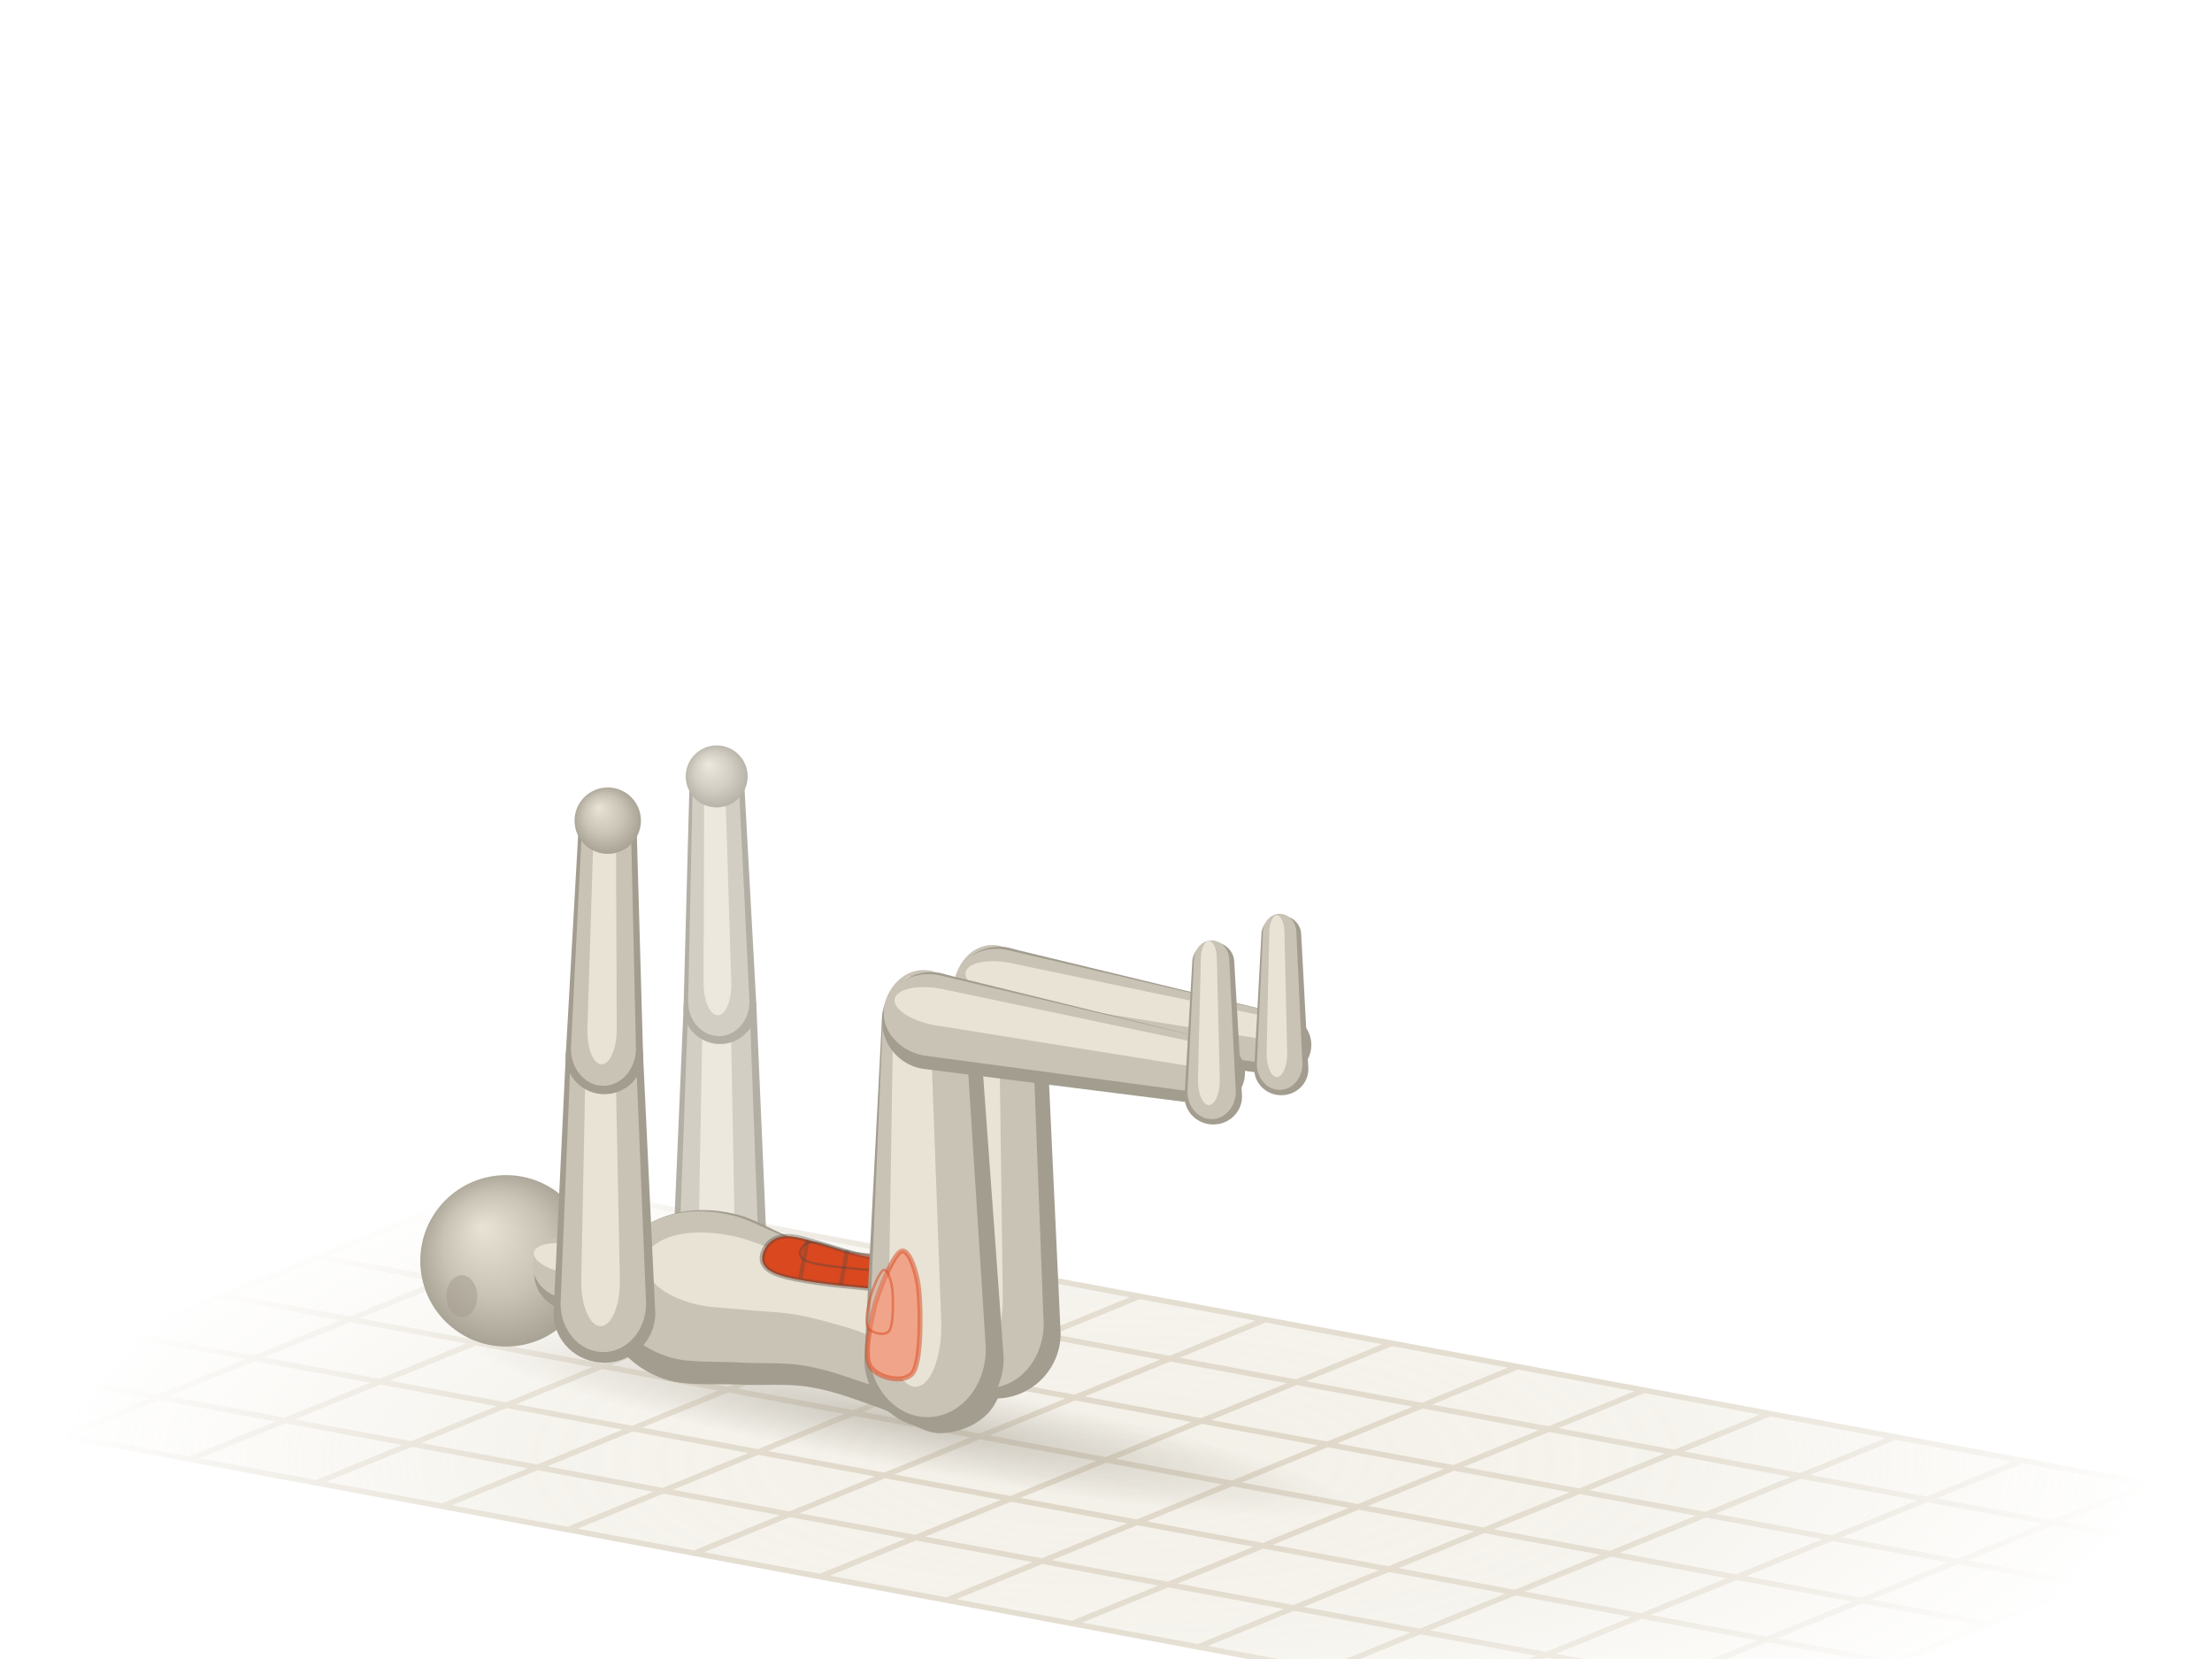
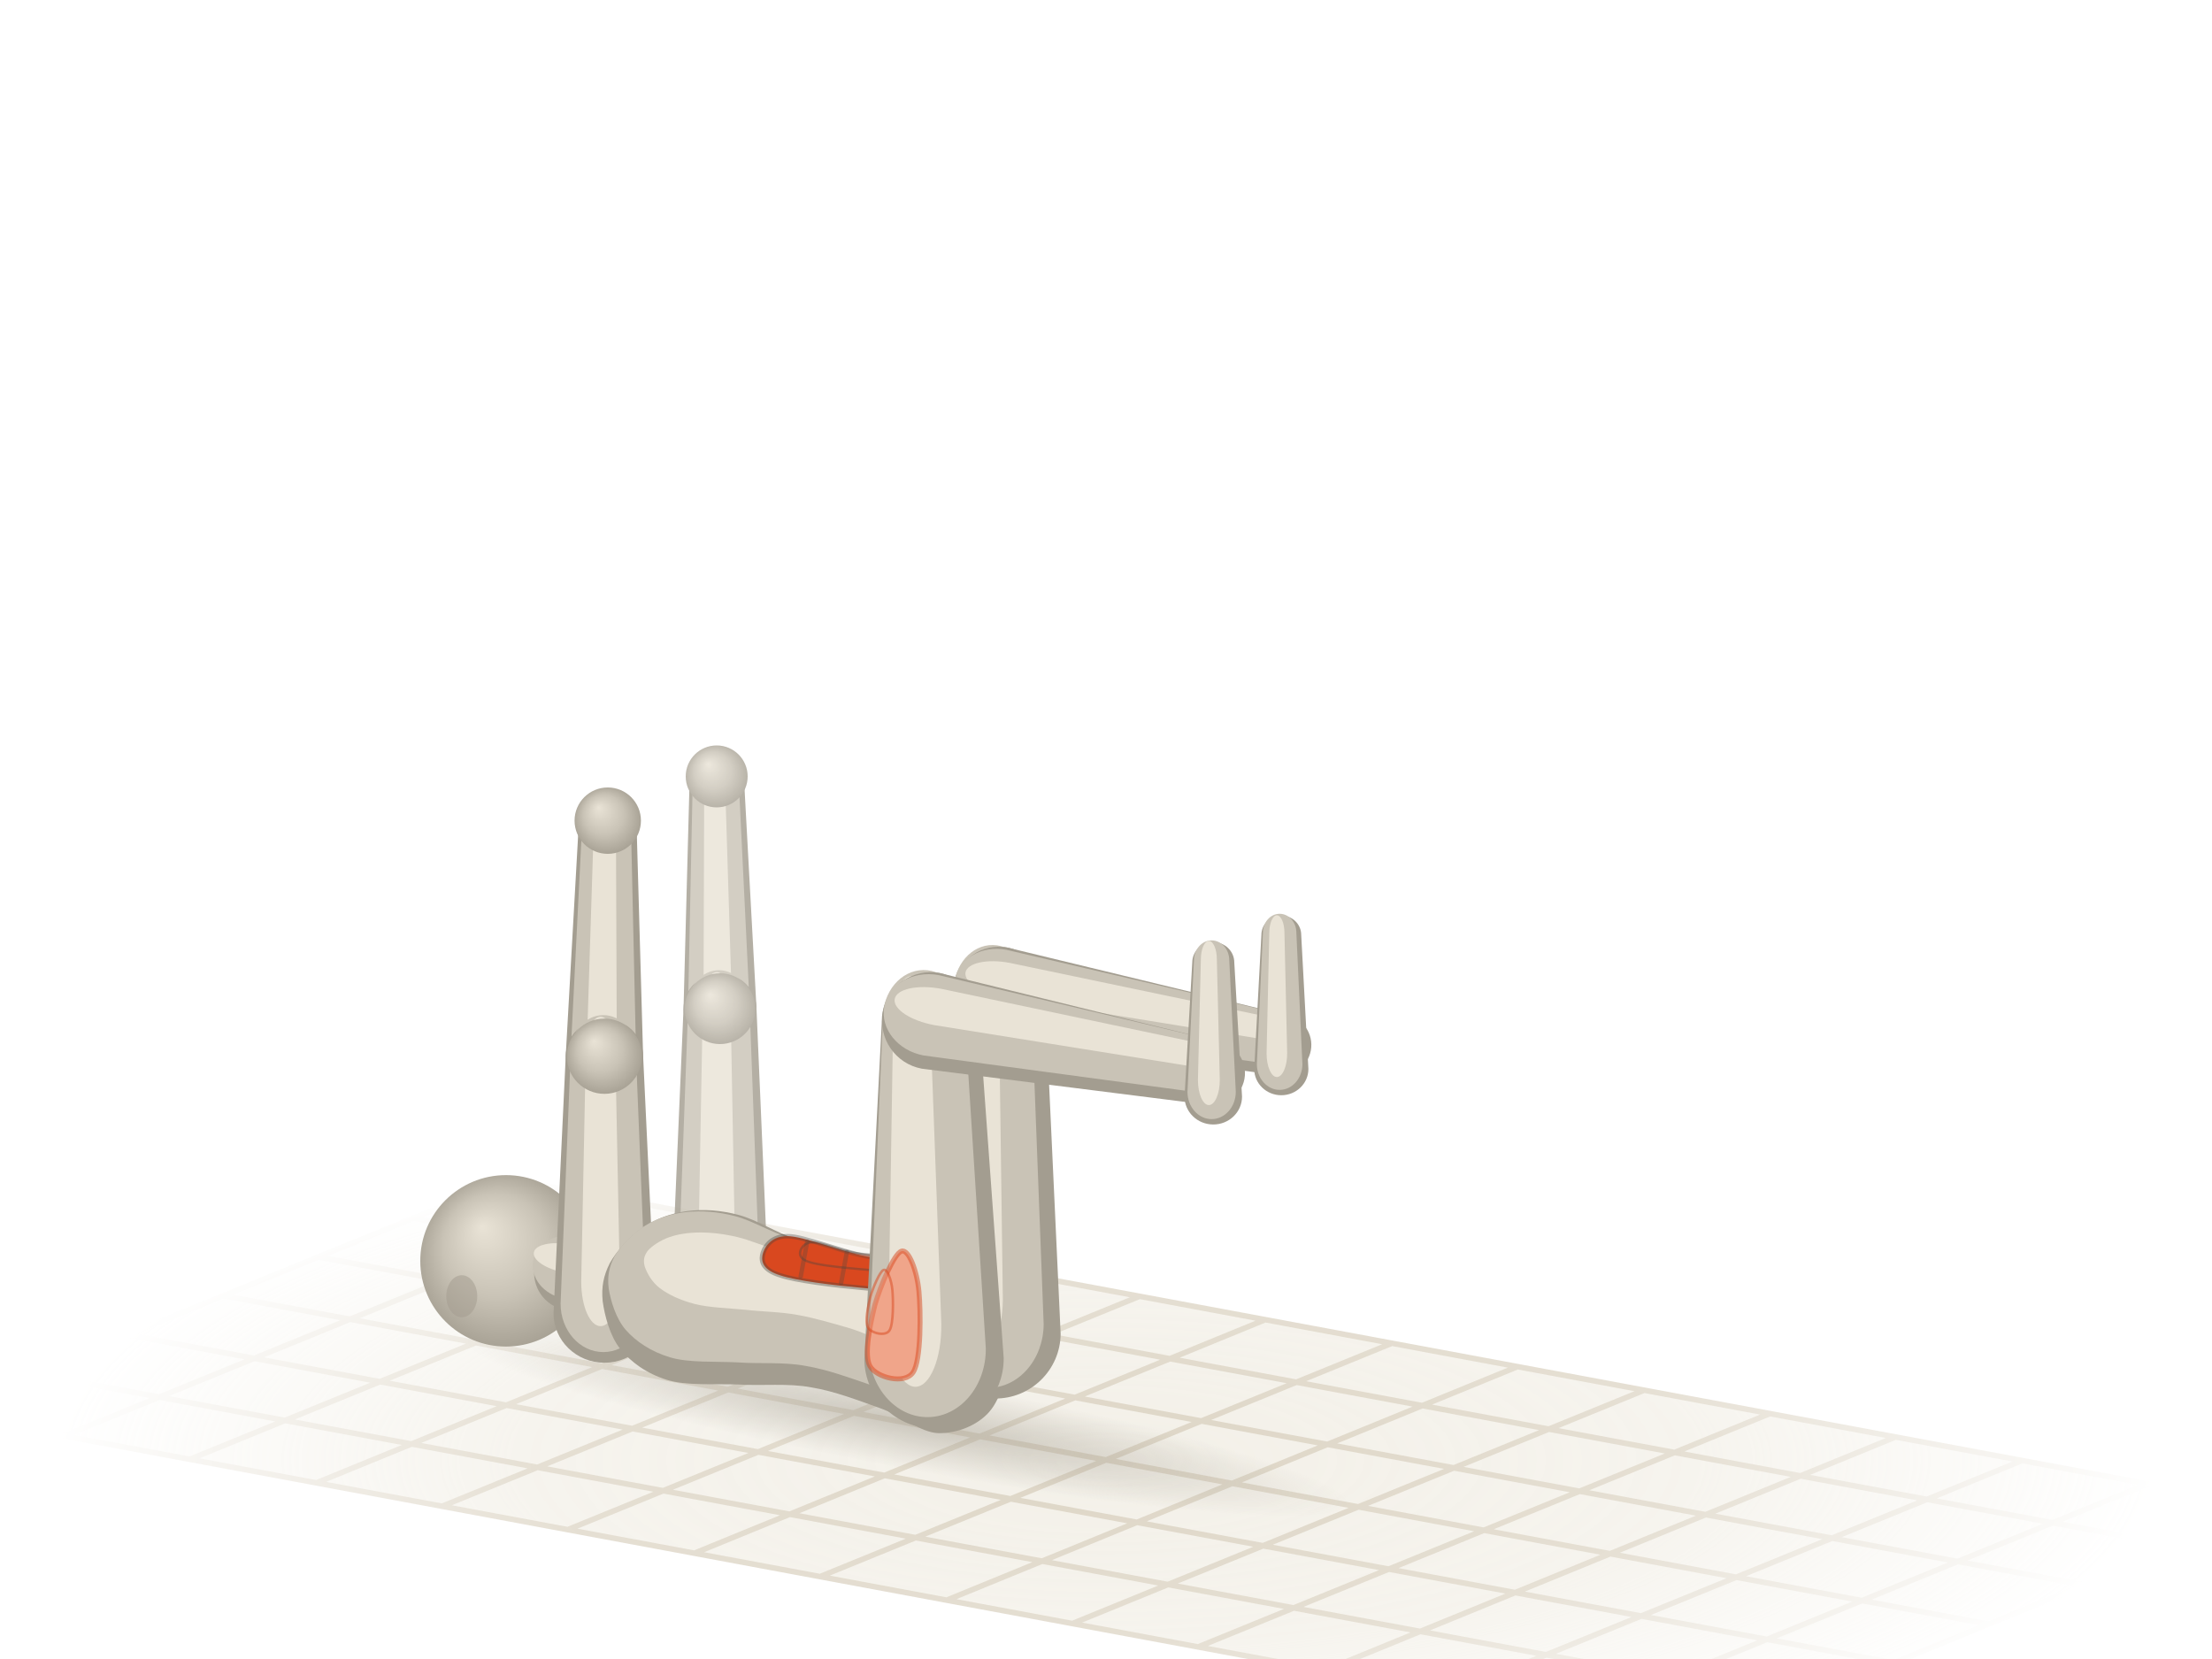
<svg xmlns="http://www.w3.org/2000/svg" viewBox="0 0 400 300">
  <defs>
    <radialGradient id="ad-sph" cx=".5" cy=".5" r=".55" fx=".36" fy=".3">
      <stop offset="0" stop-color="#e9e3d6" />
      <stop offset=".55" stop-color="#c9c3b6" />
      <stop offset="1" stop-color="#a39d90" />
    </radialGradient>
    <path id="ads0" d="M-8.3 1.1C-8.2 5.5 -7.9 11.9 -5.6 14.3C-3.2 16.7 1.2 15.5 5.6 15.4C9.9 15.3 15.8 13.8 20.4 13.8C25 13.7 29.4 14.2 33.4 14.9C37.4 15.5 41.1 17.3 44.5 17.6C47.9 17.9 51 17.5 53.8 16.5C56.6 15.5 59.2 13.8 61.2 11.6C63.2 9.4 65.1 6 65.9 3.3C66.6 0.6 66.6 -1.7 65.9 -4.4C65.1 -7.1 63.5 -11 61.2 -13.2C58.9 -15.4 55.7 -17.1 51.9 -17.6C48.2 -18.1 43.3 -16.6 39 -15.9C34.6 -15.3 30.3 -13.8 26 -13.8C21.6 -13.7 17 -14.7 13 -15.4C9 -16.1 5.1 -18.7 1.9 -18.2C-1.4 -17.6 -4.8 -15.3 -6.5 -12.1C-8.2 -8.9 -8.5 -3.3 -8.3 1.1Z" />
    <path id="ads3" d="M0 9.2L47.9 7A7 7 0 0 0 47.9 -7L0 -9.2A9.2 9.2 0 0 0 0 9.2Z" />
    <path id="ads4" d="M0 7L43.4 5.2A5.2 5.2 0 0 0 43.4 -5.2L0 -7A7 7 0 0 0 0 7Z" />
    <path id="ads5" d="M0 12.6L61.1 8.8A8.8 8.8 0 0 0 61.1 -8.8L0 -12.6A12.6 12.6 0 0 0 0 12.6Z" />
    <path id="ads7" d="M0 8.8L51.9 5.8A5.8 5.8 0 0 0 51.9 -5.8L0 -8.8A8.8 8.8 0 0 0 0 8.8Z" />
    <path id="ads8" d="M0 5.2L25 3.8A3.8 3.8 0 0 0 25 -3.8L0 -5.2A5.2 5.2 0 0 0 0 5.2Z" />
    <path id="ads9" d="M0 8.6L47.9 6.6A6.6 6.6 0 0 0 47.9 -6.6L0 -8.6A8.6 8.6 0 0 0 0 8.6Z" />
    <path id="ads10" d="M0 6.6L43.7 4.9A4.9 4.9 0 0 0 43.7 -4.9L0 -6.6A6.6 6.6 0 0 0 0 6.6Z" />
    <path id="ads11" d="M0 11.8L61.6 8.3A8.3 8.3 0 0 0 61.6 -8.3L0 -11.8A11.8 11.8 0 0 0 0 11.8Z" />
    <path id="ads13" d="M0 8.3L51.9 5.5A5.5 5.5 0 0 0 51.9 -5.5L0 -8.3A8.3 8.3 0 0 0 0 8.3Z" />
    <path id="ads14" d="M0 4.9L25 3.6A3.6 3.6 0 0 0 25 -3.6L0 -4.9A4.9 4.9 0 0 0 0 4.9Z" />
    <path id="ads15" d="M0 6.8L11.1 6.8A6.8 6.8 0 0 0 11.1 -6.8L0 -6.8A6.8 6.8 0 0 0 0 6.8Z" />
    <radialGradient id="ad-fade" gradientUnits="userSpaceOnUse" cx="200" cy="264" r="190" gradientTransform="translate(200 264) scale(1 .32) translate(-200 -264)">
      <stop offset="0" stop-color="#fff" />
      <stop offset=".55" stop-color="#fff" stop-opacity=".75" />
      <stop offset="1" stop-color="#fff" stop-opacity="0" />
    </radialGradient>
    <mask id="ad-gm" maskUnits="userSpaceOnUse" x="0" y="0" width="400" height="300">
      <rect width="400" height="300" fill="url(#ad-fade)" />
    </mask>
    <radialGradient id="ad-shd">
      <stop offset="0" stop-color="#a39d90" stop-opacity=".5" />
      <stop offset=".55" stop-color="#a39d90" stop-opacity=".22" />
      <stop offset="1" stop-color="#a39d90" stop-opacity="0" />
    </radialGradient>
  </defs>
  <g mask="url(#ad-gm)">
    <path d="M92.1 213.2L411.3 272.6L307.9 314.8L-11.3 255.4Z" fill="#efeadf" fill-opacity=".7" />
    <path d="M92.1 213.2L-11.3 255.4M114.9 217.5L11.5 259.7M137.7 221.7L34.3 263.9M160.5 225.9L57.1 268.2M183.3 230.2L79.9 272.4M206.1 234.4L102.7 276.6M228.9 238.6L125.5 280.9M251.7 242.9L148.3 285.1M274.5 247.1L171.1 289.4M297.3 251.4L193.9 293.6M320.1 255.6L216.7 297.8M342.9 259.8L239.5 302.1M365.7 264.1L262.3 306.3M388.5 268.3L285.1 310.5M411.3 272.6L307.9 314.8M92.1 213.2L411.3 272.6M74.9 220.3L394 279.6M57.6 227.3L376.8 286.6M40.4 234.3L359.6 293.7M23.2 241.4L342.4 300.7M6 248.4L325.1 307.7M-11.3 255.4L307.9 314.8" fill="none" stroke="#ddd5c5" stroke-width="1" />
  </g>
  <g transform="rotate(10.5)">
    <ellipse fill="url(#ad-shd)" cx="208.2" cy="223" rx="81.2" ry="8.4">
      <animate attributeName="cx" values="208.2;212.7;214;210.5;210.2;210.5;214;212.7;208.2;212.7;214;210.5;210.2;210.5;214;212.7;208.2" dur="3s" repeatCount="indefinite" />
      <animate attributeName="rx" values="81.2;85.6;109.3;128.8;131.5;128.8;109.3;85.6;81.2;85.6;109.3;128.8;131.5;128.8;109.3;85.6;81.2" dur="3s" repeatCount="indefinite" />
    </ellipse>
  </g>
  <g opacity=".82">
+     <g transform="translate(130.2 182.4) rotate(-90.8) scale(0.96 1)">
+       <animateTransform attributeName="transform" type="translate" values="130.2 182.4;130.2 182.4;130.2 182.4;130.2 182.4;130.2 182.4;130.2 182.4;130.2 182.4;130.2 182.4;130.2 182.4;123.3 181.8;103.9 188.9;92 207.6;90.5 215.1;92 207.6;103.9 188.9;123.3 181.8;130.2 182.4" dur="3s" repeatCount="indefinite" />
+       <animateTransform attributeName="transform" type="rotate" values="-90.8;-90.8;-90.8;-90.8;-90.8;-90.8;-90.8;-90.8;-90.8;-99.1;-124.2;-151.5;-161.4;-151.5;-124.2;-99.1;-90.8" additive="sum" dur="3s" repeatCount="indefinite" />
+       <animateTransform attributeName="transform" type="scale" values="0.96 1;0.96 1;0.96 1;0.96 1;0.96 1;0.96 1;0.96 1;0.96 1;0.96 1;0.99 1;1 1;0.92 1;0.89 1;0.92 1;1 1;0.99 1;0.96 1" additive="sum" dur="3s" repeatCount="indefinite" />
+       <use href="#ads10" fill="#a39d90" />
+       <use href="#ads10" fill="#c9c3b6" transform="matrix(0.98 0 0 0.84 1.3 -0.2)" />
+       <use href="#ads10" fill="#e9e3d6" transform="matrix(0.9 0 0 0.38 4.7 -0.4)" />
+     </g>
+     <g transform="translate(129.6 140.4)">
+       <animateTransform attributeName="transform" type="translate" values="129.6 140.4;129.6 140.4;129.6 140.4;129.6 140.4;129.6 140.4;129.6 140.4;129.6 140.4;129.6 140.4;129.6 140.4;116.5 139.2;79.3 152.8;56.7 188.4;53.7 202.7;56.7 188.4;79.3 152.8;116.5 139.2;129.6 140.4" dur="3s" repeatCount="indefinite" />
+       <circle r="5.6" fill="url(#ad-sph)" />
+     </g>
    <g transform="translate(130.2 228.9) rotate(-90) scale(0.97 1)">
      <animateTransform attributeName="transform" type="translate" values="130.2 228.9;130.2 228.9;130.2 228.9;130.2 228.9;130.2 228.9;130.2 228.9;130.2 228.9;130.2 228.9;130.2 228.9;130.2 228.9;130.2 228.9;130.2 228.9;130.2 228.9;130.2 228.9;130.2 228.9;130.2 228.9;130.2 228.9" dur="3s" repeatCount="indefinite" />
      <animateTransform attributeName="transform" type="rotate" values="-90;-90;-90;-90;-90;-90;-90;-90;-90;-98.3;-123.3;-150.8;-160.8;-150.8;-123.3;-98.3;-90" additive="sum" dur="3s" repeatCount="indefinite" />
      <animateTransform attributeName="transform" type="scale" values="0.97 1;0.97 1;0.97 1;0.97 1;0.97 1;0.97 1;0.97 1;0.97 1;0.97 1;0.99 1;1 1;0.91 1;0.88 1;0.91 1;1 1;0.99 1;0.97 1" additive="sum" dur="3s" repeatCount="indefinite" />
      <use href="#ads9" fill="#a39d90" />
      <use href="#ads9" fill="#c9c3b6" transform="matrix(0.98 0 0 0.84 1.7 -0.2)" />
      <use href="#ads9" fill="#e9e3d6" transform="matrix(0.9 0 0 0.38 5.7 -0.6)" />
    </g>
    <g transform="translate(130.2 182.4)">
      <animateTransform attributeName="transform" type="translate" values="130.2 182.4;130.2 182.4;130.2 182.4;130.2 182.4;130.2 182.4;130.2 182.4;130.2 182.4;130.2 182.4;130.2 182.4;123.3 181.8;103.9 188.9;92 207.6;90.5 215.1;92 207.6;103.9 188.9;123.3 181.8;130.2 182.4" dur="3s" repeatCount="indefinite" />
      <circle r="6.4" fill="url(#ad-sph)" />
    </g>
-     <g transform="translate(130.2 182.4) rotate(-90.8) scale(0.96 1)">
-       <animateTransform attributeName="transform" type="translate" values="130.2 182.4;130.2 182.4;130.2 182.4;130.2 182.4;130.2 182.4;130.2 182.4;130.2 182.4;130.2 182.4;130.2 182.4;123.3 181.8;103.9 188.9;92 207.6;90.5 215.1;92 207.6;103.9 188.9;123.3 181.8;130.2 182.4" dur="3s" repeatCount="indefinite" />
-       <animateTransform attributeName="transform" type="rotate" values="-90.8;-90.8;-90.8;-90.8;-90.8;-90.8;-90.8;-90.8;-90.8;-99.1;-124.2;-151.5;-161.4;-151.5;-124.2;-99.1;-90.8" additive="sum" dur="3s" repeatCount="indefinite" />
-       <animateTransform attributeName="transform" type="scale" values="0.96 1;0.96 1;0.96 1;0.96 1;0.96 1;0.96 1;0.96 1;0.96 1;0.96 1;0.99 1;1 1;0.92 1;0.89 1;0.92 1;1 1;0.99 1;0.96 1" additive="sum" dur="3s" repeatCount="indefinite" />
-       <use href="#ads10" fill="#a39d90" />
-       <use href="#ads10" fill="#c9c3b6" transform="matrix(0.98 0 0 0.84 1.3 -0.2)" />
-       <use href="#ads10" fill="#e9e3d6" transform="matrix(0.9 0 0 0.38 4.7 -0.4)" />
-     </g>
-     <g transform="translate(129.6 140.4)">
-       <animateTransform attributeName="transform" type="translate" values="129.6 140.4;129.6 140.4;129.6 140.4;129.6 140.4;129.6 140.4;129.6 140.4;129.6 140.4;129.6 140.4;129.6 140.4;116.5 139.2;79.3 152.8;56.7 188.4;53.7 202.7;56.7 188.4;79.3 152.8;116.5 139.2;129.6 140.4" dur="3s" repeatCount="indefinite" />
-       <circle r="5.6" fill="url(#ad-sph)" />
-     </g>
  </g>
  <g transform="translate(91.5 228)">
    <circle r="15.5" fill="url(#ad-sph)" />
    <ellipse cx="-8" cy="6.4" rx="2.8" ry="3.8" fill="#a39d90" fill-opacity=".55" />
  </g>
  <g transform="translate(114.3 232.2) rotate(-169.5)">
    <use href="#ads15" fill="#a39d90" />
    <use href="#ads15" fill="#c9c3b6" transform="matrix(0.98 0 0 0.84 0.8 0.9)" />
    <use href="#ads15" fill="#e9e3d6" transform="matrix(0.9 0 0 0.38 2.4 2.4)" />
  </g>
-   <g transform="translate(174.5 243.4) rotate(-169.5) scale(1 0.9)">
-     <use href="#ads0" fill="#a39d90" />
-     <use href="#ads0" fill="#c9c3b6" transform="matrix(0.94 0 0 0.86 3.3 2.1)" />
-     <use href="#ads0" fill="#e9e3d6" transform="matrix(0.72 0 0 0.42 12.1 5.8)" />
-     <path id="adm1" d="M-3.7 9.9C-4.9 10.9 -3.7 14 -1.9 14.9C0 15.7 5.3 15.8 7.4 15.2C9.6 14.5 11.4 12.1 11.1 11C10.8 9.9 8 9 5.6 8.8C3.1 8.6 -2.5 8.9 -3.7 9.9Z" fill="#f0a58a" stroke="#d9481f" stroke-opacity=".5" stroke-width=".9" stroke-linejoin="round" />
-     <use href="#adm1" fill="#fffdf8" fill-opacity=".3" stroke="none" transform="matrix(0.5 0 0 0.5 3.1 7.6)" />
-     <path id="adm2" d="M6.5 9.9C4.2 11.1 4.2 14.3 6.5 15C8.8 15.7 15.6 14 20.4 14.1C25.2 14.1 32.2 15.8 35.2 15.2C38.3 14.6 39 11.8 39 10.5C39 9.1 38.3 7.6 35.2 7.2C32.2 6.7 25.2 7.2 20.4 7.7C15.6 8.2 8.8 8.7 6.5 9.9Z" fill="#d9481f" stroke="#4a4640" stroke-opacity=".38" stroke-width=".9" stroke-linejoin="round" />
-     <use href="#adm2" fill="#fffdf8" fill-opacity=".3" stroke="none" transform="matrix(0.5 0 0 0.5 12.9 7.3)" />
-     <path d="M15.8 8.3C15.8 9.3 15.8 13.3 15.8 14.3" fill="none" stroke="#4a4640" stroke-opacity=".3" stroke-width=".8" stroke-linecap="round" />
-     <path d="M24.1 7.9C24.1 9 24.1 13.2 24.1 14.3" fill="none" stroke="#4a4640" stroke-opacity=".3" stroke-width=".8" stroke-linecap="round" />
-     <path d="M31.5 7.7C31.5 8.9 31.5 13.7 31.5 14.9" fill="none" stroke="#4a4640" stroke-opacity=".3" stroke-width=".8" stroke-linecap="round" />
+   <g transform="translate(109.3 191) rotate(-89.2) scale(0.98 1)">
+     <animateTransform attributeName="transform" type="translate" values="109.3 191;102.4 190.4;83 197.5;71.1 216.1;69.6 223.6;71.1 216.1;83 197.5;102.4 190.4;109.3 191;109.3 191;109.3 191;109.3 191;109.3 191;109.3 191;109.3 191;109.3 191;109.3 191" dur="3s" repeatCount="indefinite" />
+     <animateTransform attributeName="transform" type="rotate" values="-89.2;-97.4;-122.5;-150;-160.1;-150;-122.5;-97.4;-89.2;-89.2;-89.2;-89.2;-89.2;-89.2;-89.2;-89.2;-89.2" additive="sum" dur="3s" repeatCount="indefinite" />
+     <animateTransform attributeName="transform" type="scale" values="0.98 1;1 1;1 1;0.91 1;0.87 1;0.91 1;1 1;1 1;0.98 1;0.98 1;0.98 1;0.98 1;0.98 1;0.98 1;0.98 1;0.98 1;0.98 1" additive="sum" dur="3s" repeatCount="indefinite" />
+     <use href="#ads4" fill="#a39d90" />
+     <use href="#ads4" fill="#c9c3b6" transform="matrix(0.98 0 0 0.84 1.4 -0.2)" />
+     <use href="#ads4" fill="#e9e3d6" transform="matrix(0.9 0 0 0.38 4.8 -0.5)" />
+   </g>
+   <g transform="translate(109.9 148.4)">
+     <animateTransform attributeName="transform" type="translate" values="109.9 148.4;96.8 147.3;59.7 160.9;37 196.5;34 210.8;37 196.5;59.7 160.9;96.8 147.3;109.9 148.4;109.9 148.4;109.9 148.4;109.9 148.4;109.9 148.4;109.9 148.4;109.9 148.4;109.9 148.4;109.9 148.4" dur="3s" repeatCount="indefinite" />
+     <circle r="6" fill="url(#ad-sph)" />
  </g>
  <g transform="translate(109.3 237.5) rotate(-90) scale(0.97 1)">
    <animateTransform attributeName="transform" type="translate" values="109.3 237.5;109.3 237.5;109.3 237.5;109.3 237.5;109.3 237.5;109.3 237.5;109.3 237.5;109.3 237.5;109.3 237.5;109.3 237.5;109.3 237.5;109.3 237.5;109.3 237.5;109.3 237.5;109.3 237.5;109.3 237.5;109.3 237.5" dur="3s" repeatCount="indefinite" />
    <animateTransform attributeName="transform" type="rotate" values="-90;-98.3;-123.3;-150.8;-160.8;-150.8;-123.3;-98.3;-90;-90;-90;-90;-90;-90;-90;-90;-90" additive="sum" dur="3s" repeatCount="indefinite" />
    <animateTransform attributeName="transform" type="scale" values="0.97 1;0.99 1;1 1;0.91 1;0.88 1;0.91 1;1 1;0.99 1;0.97 1;0.97 1;0.97 1;0.97 1;0.97 1;0.97 1;0.97 1;0.97 1;0.97 1" additive="sum" dur="3s" repeatCount="indefinite" />
    <use href="#ads3" fill="#a39d90" />
    <use href="#ads3" fill="#c9c3b6" transform="matrix(0.98 0 0 0.84 1.8 -0.2)" />
    <use href="#ads3" fill="#e9e3d6" transform="matrix(0.9 0 0 0.38 5.9 -0.7)" />
  </g>
  <g transform="translate(109.3 191)">
    <animateTransform attributeName="transform" type="translate" values="109.3 191;102.4 190.4;83 197.5;71.1 216.1;69.6 223.6;71.1 216.1;83 197.5;102.4 190.4;109.3 191;109.3 191;109.3 191;109.3 191;109.3 191;109.3 191;109.3 191;109.3 191;109.3 191" dur="3s" repeatCount="indefinite" />
    <circle r="6.8" fill="url(#ad-sph)" />
  </g>
-   <g transform="translate(109.3 191) rotate(-89.2) scale(0.98 1)">
-     <animateTransform attributeName="transform" type="translate" values="109.3 191;102.4 190.4;83 197.5;71.1 216.1;69.6 223.6;71.1 216.1;83 197.5;102.4 190.4;109.3 191;109.3 191;109.3 191;109.3 191;109.3 191;109.3 191;109.3 191;109.3 191;109.3 191" dur="3s" repeatCount="indefinite" />
-     <animateTransform attributeName="transform" type="rotate" values="-89.2;-97.4;-122.5;-150;-160.1;-150;-122.5;-97.4;-89.2;-89.2;-89.2;-89.2;-89.2;-89.2;-89.2;-89.2;-89.2" additive="sum" dur="3s" repeatCount="indefinite" />
-     <animateTransform attributeName="transform" type="scale" values="0.98 1;1 1;1 1;0.91 1;0.87 1;0.91 1;1 1;1 1;0.98 1;0.98 1;0.98 1;0.98 1;0.98 1;0.98 1;0.98 1;0.98 1;0.98 1" additive="sum" dur="3s" repeatCount="indefinite" />
-     <use href="#ads4" fill="#a39d90" />
-     <use href="#ads4" fill="#c9c3b6" transform="matrix(0.98 0 0 0.84 1.4 -0.2)" />
-     <use href="#ads4" fill="#e9e3d6" transform="matrix(0.9 0 0 0.38 4.8 -0.5)" />
-   </g>
-   <g transform="translate(109.9 148.4)">
-     <animateTransform attributeName="transform" type="translate" values="109.9 148.4;96.8 147.3;59.7 160.9;37 196.5;34 210.8;37 196.5;59.7 160.9;96.8 147.3;109.9 148.4;109.9 148.4;109.9 148.4;109.9 148.4;109.9 148.4;109.9 148.4;109.9 148.4;109.9 148.4;109.9 148.4" dur="3s" repeatCount="indefinite" />
-     <circle r="6" fill="url(#ad-sph)" />
+   <g transform="translate(174.5 243.4) rotate(-169.5) scale(1 0.9)">
+     <use href="#ads0" fill="#a39d90" />
+     <use href="#ads0" fill="#c9c3b6" transform="matrix(0.94 0 0 0.86 3.3 2.1)" />
+     <use href="#ads0" fill="#e9e3d6" transform="matrix(0.72 0 0 0.42 12.1 5.8)" />
+     <path id="adm1" d="M-3.7 9.9C-4.9 10.9 -3.7 14 -1.9 14.9C0 15.7 5.3 15.8 7.4 15.2C9.6 14.5 11.4 12.1 11.1 11C10.8 9.9 8 9 5.6 8.8C3.1 8.6 -2.5 8.9 -3.7 9.9Z" fill="#f0a58a" stroke="#d9481f" stroke-opacity=".5" stroke-width=".9" stroke-linejoin="round" />
+     <use href="#adm1" fill="#fffdf8" fill-opacity=".3" stroke="none" transform="matrix(0.5 0 0 0.5 3.1 7.6)" />
+     <path id="adm2" d="M6.5 9.9C4.2 11.1 4.2 14.3 6.5 15C8.8 15.7 15.6 14 20.4 14.1C25.2 14.1 32.2 15.8 35.2 15.2C38.3 14.6 39 11.8 39 10.5C39 9.1 38.3 7.6 35.2 7.2C32.2 6.7 25.2 7.2 20.4 7.7C15.6 8.2 8.8 8.7 6.5 9.9Z" fill="#d9481f" stroke="#4a4640" stroke-opacity=".38" stroke-width=".9" stroke-linejoin="round" />
+     <use href="#adm2" fill="#fffdf8" fill-opacity=".3" stroke="none" transform="matrix(0.5 0 0 0.5 12.9 7.3)" />
+     <path d="M15.8 8.3C15.8 9.3 15.8 13.3 15.8 14.3" fill="none" stroke="#4a4640" stroke-opacity=".3" stroke-width=".8" stroke-linecap="round" />
+     <path d="M24.1 7.9C24.1 9 24.1 13.2 24.1 14.3" fill="none" stroke="#4a4640" stroke-opacity=".3" stroke-width=".8" stroke-linecap="round" />
+     <path d="M31.5 7.7C31.5 8.9 31.5 13.7 31.5 14.9" fill="none" stroke="#4a4640" stroke-opacity=".3" stroke-width=".8" stroke-linecap="round" />
  </g>
  <g transform="translate(180 241.1) rotate(-89.4) scale(1 1)">
    <animateTransform attributeName="transform" type="translate" values="180 241.1;180 241.1;180 241.1;180 241.1;180 241.1;180 241.1;180 241.1;180 241.1;180 241.1;180 241.1;180 241.1;180 241.1;180 241.1;180 241.1;180 241.1;180 241.1;180 241.1" dur="3s" repeatCount="indefinite" />
    <animateTransform attributeName="transform" type="rotate" values="-89.4;-81.1;-50.9;-15.1;-3.7;-15.1;-50.9;-81.1;-89.4;-89.4;-89.4;-89.4;-89.4;-89.4;-89.4;-89.4;-89.4" additive="sum" dur="3s" repeatCount="indefinite" />
    <animateTransform attributeName="transform" type="scale" values="1 1;0.97 1;0.87 1;0.84 1;0.85 1;0.84 1;0.87 1;0.97 1;1 1;1 1;1 1;1 1;1 1;1 1;1 1;1 1;1 1" additive="sum" dur="3s" repeatCount="indefinite" />
    <use href="#ads11" fill="#a39d90" />
    <use href="#ads11" fill="#c9c3b6" transform="matrix(0.98 0 0 0.84 1.7 -1.2)" />
    <use href="#ads11" fill="#e9e3d6" transform="matrix(0.9 0 0 0.38 6.1 -3.2)" />
    <path id="adm12" d="M-2.5 -3.6C-4.7 -5 -3.3 -9.8 -1.2 -10.9C0.8 -12 6.4 -10.8 9.9 -9.9C13.3 -9 19.3 -6.6 19.7 -5.4C20.1 -4.1 16 -2.7 12.3 -2.4C8.6 -2.1 -0.2 -2.1 -2.5 -3.6Z" fill="#f0a58a" stroke="#d9481f" stroke-opacity=".5" stroke-width=".9" stroke-linejoin="round" />
    <use href="#adm12" fill="#fffdf8" fill-opacity=".3" stroke="none" transform="matrix(0.5 0 0 0.5 6.2 -5.8)" />
  </g>
  <g transform="translate(180.6 179.5)">
    <animateTransform attributeName="transform" type="translate" values="180.6 179.5;189.2 182;213.9 199.4;229.9 227.7;232.4 237.7;229.9 227.7;213.9 199.4;189.2 182;180.6 179.5;180.6 179.5;180.6 179.5;180.6 179.5;180.6 179.5;180.6 179.5;180.6 179.5;180.6 179.5;180.6 179.5" dur="3s" repeatCount="indefinite" />
    <circle r="7.9" fill="url(#ad-sph)" />
  </g>
  <g transform="translate(168.9 245.7) rotate(-90.6) scale(1 1)">
    <animateTransform attributeName="transform" type="translate" values="168.9 245.7;168.9 245.7;168.9 245.7;168.9 245.7;168.9 245.7;168.9 245.7;168.9 245.7;168.9 245.7;168.9 245.7;168.9 245.7;168.9 245.7;168.9 245.7;168.9 245.7;168.9 245.7;168.9 245.7;168.9 245.7;168.9 245.7" dur="3s" repeatCount="indefinite" />
    <animateTransform attributeName="transform" type="rotate" values="-90.6;-90.6;-90.6;-90.6;-90.6;-90.6;-90.6;-90.6;-90.6;-82.2;-51.6;-14.9;-3.2;-14.9;-51.6;-82.2;-90.6" additive="sum" dur="3s" repeatCount="indefinite" />
    <animateTransform attributeName="transform" type="scale" values="1 1;1 1;1 1;1 1;1 1;1 1;1 1;1 1;1 1;0.97 1;0.86 1;0.82 1;0.84 1;0.82 1;0.86 1;0.97 1;1 1" additive="sum" dur="3s" repeatCount="indefinite" />
    <use href="#ads5" fill="#a39d90" />
    <use href="#ads5" fill="#c9c3b6" transform="matrix(0.98 0 0 0.84 1.8 -1.2)" />
    <use href="#ads5" fill="#e9e3d6" transform="matrix(0.9 0 0 0.38 6.3 -3.4)" />
    <path id="adm6" d="M-2.4 -3.8C-4.7 -5.3 -3.3 -10.5 -1.2 -11.6C0.8 -12.7 6.3 -11.5 9.8 -10.6C13.2 -9.6 19.1 -7 19.5 -5.7C20 -4.4 15.9 -2.9 12.2 -2.6C8.6 -2.3 -0.2 -2.3 -2.4 -3.8Z" fill="#f0a58a" stroke="#d9481f" stroke-opacity=".5" stroke-width=".9" stroke-linejoin="round" />
    <use href="#adm6" fill="#fffdf8" fill-opacity=".3" stroke="none" transform="matrix(0.5 0 0 0.5 6.4 -6.1)" />
  </g>
  <g transform="translate(168.3 184.6)">
    <animateTransform attributeName="transform" type="translate" values="168.3 184.6;168.3 184.6;168.3 184.6;168.3 184.6;168.3 184.6;168.3 184.6;168.3 184.6;168.3 184.6;168.3 184.6;176.9 187;201.6 204.4;217.6 232.7;220.1 242.8;217.6 232.7;201.6 204.4;176.9 187;168.3 184.6" dur="3s" repeatCount="indefinite" />
    <circle r="8.4" fill="url(#ad-sph)" />
  </g>
  <g transform="translate(180.6 179.5) rotate(10.5) scale(1 1)">
    <animateTransform attributeName="transform" type="translate" values="180.6 179.5;189.2 182;213.9 199.4;229.9 227.7;232.4 237.7;229.9 227.7;213.9 199.4;189.2 182;180.6 179.5;180.6 179.5;180.6 179.5;180.6 179.5;180.6 179.5;180.6 179.5;180.6 179.5;180.6 179.5;180.6 179.5" dur="3s" repeatCount="indefinite" />
    <animateTransform attributeName="transform" type="rotate" values="10.5;8.9;3.7;-1.7;-3.5;-1.7;3.7;8.9;10.5;10.5;10.5;10.5;10.5;10.5;10.5;10.5;10.5" additive="sum" dur="3s" repeatCount="indefinite" />
    <animateTransform attributeName="transform" type="scale" values="1 1;0.99 1;0.98 1;0.97 1;0.96 1;0.97 1;0.98 1;0.99 1;1 1;1 1;1 1;1 1;1 1;1 1;1 1;1 1;1 1" additive="sum" dur="3s" repeatCount="indefinite" />
    <use href="#ads13" fill="#a39d90" />
    <use href="#ads13" fill="#c9c3b6" transform="matrix(0.98 0 0 0.84 -0.1 -0.9)" />
    <use href="#ads13" fill="#e9e3d6" transform="matrix(0.9 0 0 0.38 0.9 -2.5)" />
  </g>
+   <g transform="translate(231.7 193.3) rotate(-90) scale(0.97 1)">
+     <animateTransform attributeName="transform" type="translate" values="231.7 193.3;240.4 194.2;265.1 206.9;280.7 230.5;283.1 239;280.7 230.5;265.1 206.9;240.4 194.2;231.7 193.3;231.7 193.3;231.7 193.3;231.7 193.3;231.7 193.3;231.7 193.3;231.7 193.3;231.7 193.3;231.7 193.3" dur="3s" repeatCount="indefinite" />
+     <animateTransform attributeName="transform" type="rotate" values="-90;-91.2;-95.1;-98.9;-100.1;-98.9;-95.1;-91.2;-90;-90;-90;-90;-90;-90;-90;-90;-90" additive="sum" dur="3s" repeatCount="indefinite" />
+     <animateTransform attributeName="transform" type="scale" values="0.97 1;0.98 1;0.99 1;1 1;1 1;1 1;0.99 1;0.98 1;0.97 1;0.97 1;0.97 1;0.97 1;0.97 1;0.97 1;0.97 1;0.97 1;0.97 1" additive="sum" dur="3s" repeatCount="indefinite" />
+     <use href="#ads14" fill="#a39d90" />
+     <use href="#ads14" fill="#c9c3b6" transform="matrix(0.98 0 0 0.84 0.9 -0.3)" />
+     <use href="#ads14" fill="#e9e3d6" transform="matrix(0.9 0 0 0.38 2.9 -0.8)" />
+   </g>
  <g transform="translate(168.3 184.6) rotate(10.5) scale(1 1)">
    <animateTransform attributeName="transform" type="translate" values="168.3 184.6;168.3 184.6;168.3 184.6;168.3 184.6;168.3 184.6;168.3 184.6;168.3 184.6;168.3 184.6;168.3 184.6;176.9 187;201.6 204.4;217.6 232.7;220.1 242.8;217.6 232.7;201.6 204.4;176.9 187;168.3 184.6" dur="3s" repeatCount="indefinite" />
    <animateTransform attributeName="transform" type="rotate" values="10.5;10.5;10.5;10.5;10.5;10.5;10.5;10.5;10.5;8.9;3.7;-1.7;-3.5;-1.7;3.7;8.9;10.5" additive="sum" dur="3s" repeatCount="indefinite" />
    <animateTransform attributeName="transform" type="scale" values="1 1;1 1;1 1;1 1;1 1;1 1;1 1;1 1;1 1;0.99 1;0.98 1;0.97 1;0.96 1;0.97 1;0.98 1;0.99 1;1 1" additive="sum" dur="3s" repeatCount="indefinite" />
    <use href="#ads7" fill="#a39d90" />
    <use href="#ads7" fill="#c9c3b6" transform="matrix(0.98 0 0 0.84 -0.1 -1)" />
    <use href="#ads7" fill="#e9e3d6" transform="matrix(0.9 0 0 0.38 0.8 -2.7)" />
-   </g>
-   <g transform="translate(231.7 193.3) rotate(-90) scale(0.97 1)">
-     <animateTransform attributeName="transform" type="translate" values="231.7 193.3;240.4 194.2;265.1 206.9;280.7 230.5;283.1 239;280.7 230.5;265.1 206.9;240.4 194.2;231.7 193.3;231.7 193.3;231.7 193.3;231.7 193.3;231.7 193.3;231.7 193.3;231.7 193.3;231.7 193.3;231.7 193.3" dur="3s" repeatCount="indefinite" />
-     <animateTransform attributeName="transform" type="rotate" values="-90;-91.2;-95.1;-98.9;-100.1;-98.9;-95.1;-91.2;-90;-90;-90;-90;-90;-90;-90;-90;-90" additive="sum" dur="3s" repeatCount="indefinite" />
-     <animateTransform attributeName="transform" type="scale" values="0.97 1;0.98 1;0.99 1;1 1;1 1;1 1;0.99 1;0.98 1;0.97 1;0.97 1;0.97 1;0.97 1;0.97 1;0.97 1;0.97 1;0.97 1;0.97 1" additive="sum" dur="3s" repeatCount="indefinite" />
-     <use href="#ads14" fill="#a39d90" />
-     <use href="#ads14" fill="#c9c3b6" transform="matrix(0.98 0 0 0.84 0.9 -0.3)" />
-     <use href="#ads14" fill="#e9e3d6" transform="matrix(0.9 0 0 0.38 2.9 -0.8)" />
  </g>
  <g transform="translate(219.4 198.3) rotate(-90) scale(0.97 1)">
    <animateTransform attributeName="transform" type="translate" values="219.4 198.3;219.4 198.3;219.4 198.3;219.4 198.3;219.4 198.3;219.4 198.3;219.4 198.3;219.4 198.3;219.4 198.3;228.1 199.2;252.8 212;268.4 235.5;270.8 244;268.4 235.5;252.8 212;228.1 199.2;219.4 198.3" dur="3s" repeatCount="indefinite" />
    <animateTransform attributeName="transform" type="rotate" values="-90;-90;-90;-90;-90;-90;-90;-90;-90;-91.2;-95.1;-98.9;-100.1;-98.9;-95.1;-91.2;-90" additive="sum" dur="3s" repeatCount="indefinite" />
    <animateTransform attributeName="transform" type="scale" values="0.97 1;0.97 1;0.97 1;0.97 1;0.97 1;0.97 1;0.97 1;0.97 1;0.97 1;0.98 1;0.99 1;1 1;1 1;1 1;0.99 1;0.98 1;0.97 1" additive="sum" dur="3s" repeatCount="indefinite" />
    <use href="#ads8" fill="#a39d90" />
    <use href="#ads8" fill="#c9c3b6" transform="matrix(0.98 0 0 0.84 0.9 -0.3)" />
    <use href="#ads8" fill="#e9e3d6" transform="matrix(0.9 0 0 0.38 3.1 -0.8)" />
  </g>
</svg>
